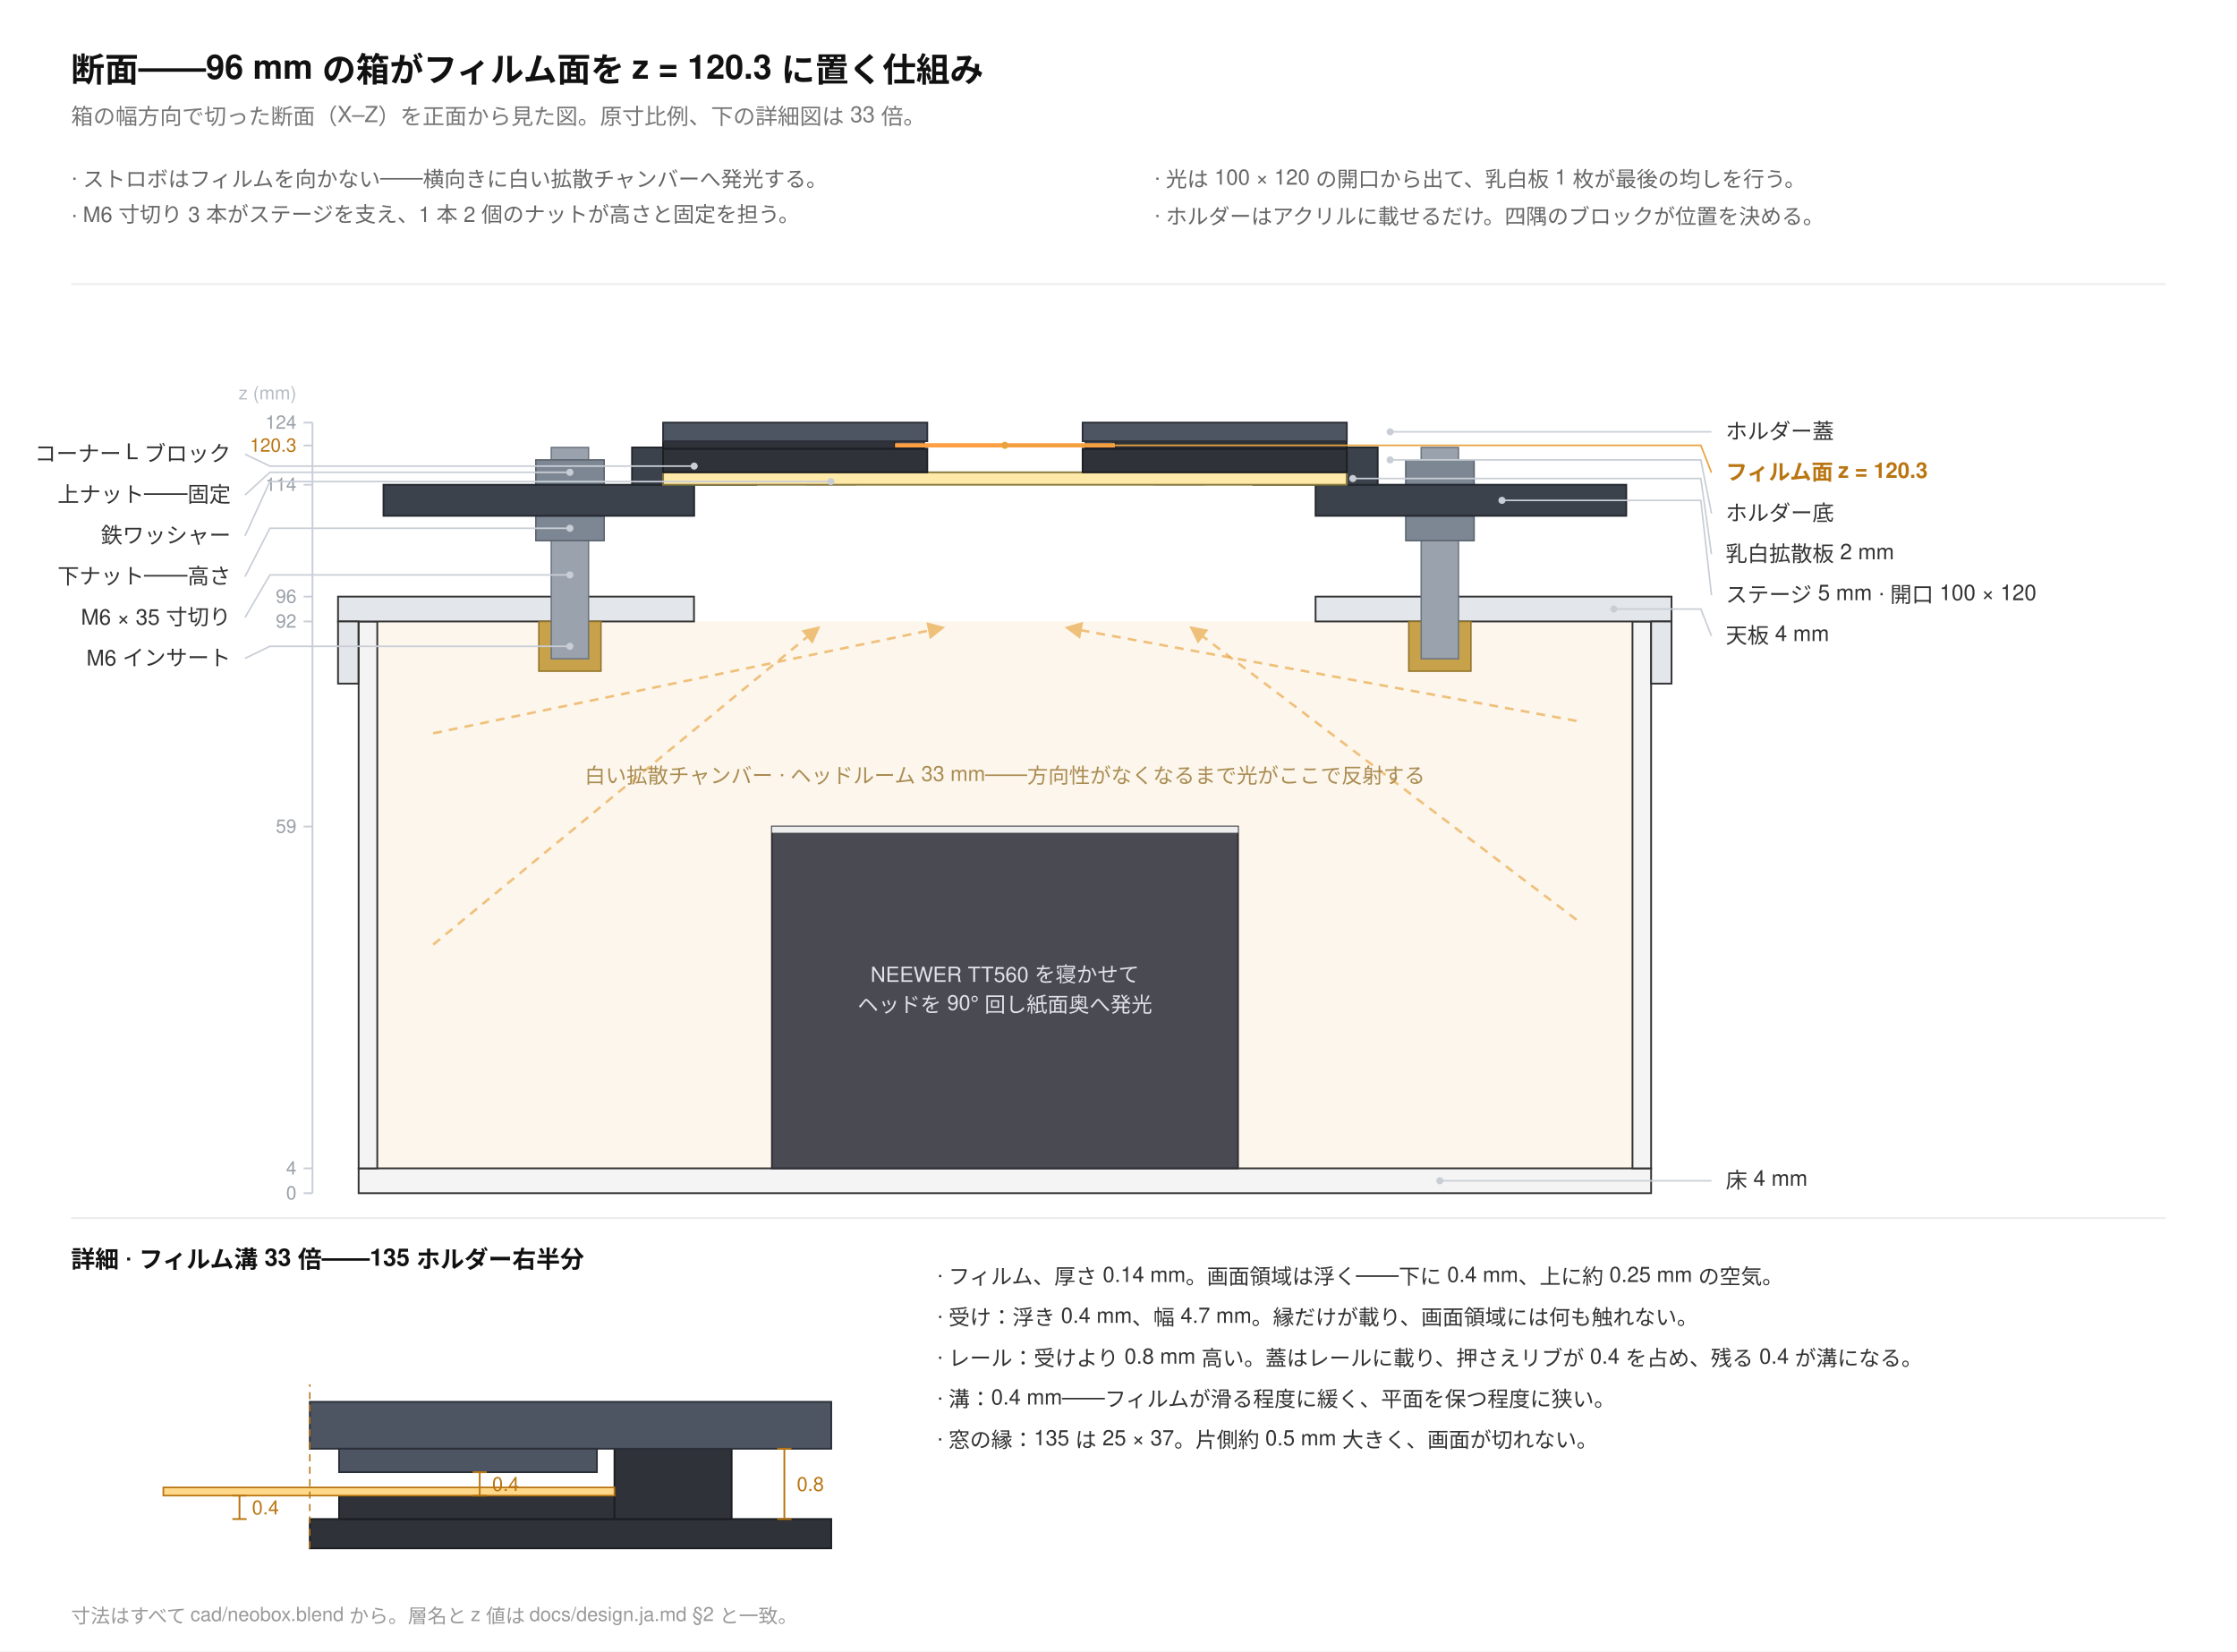
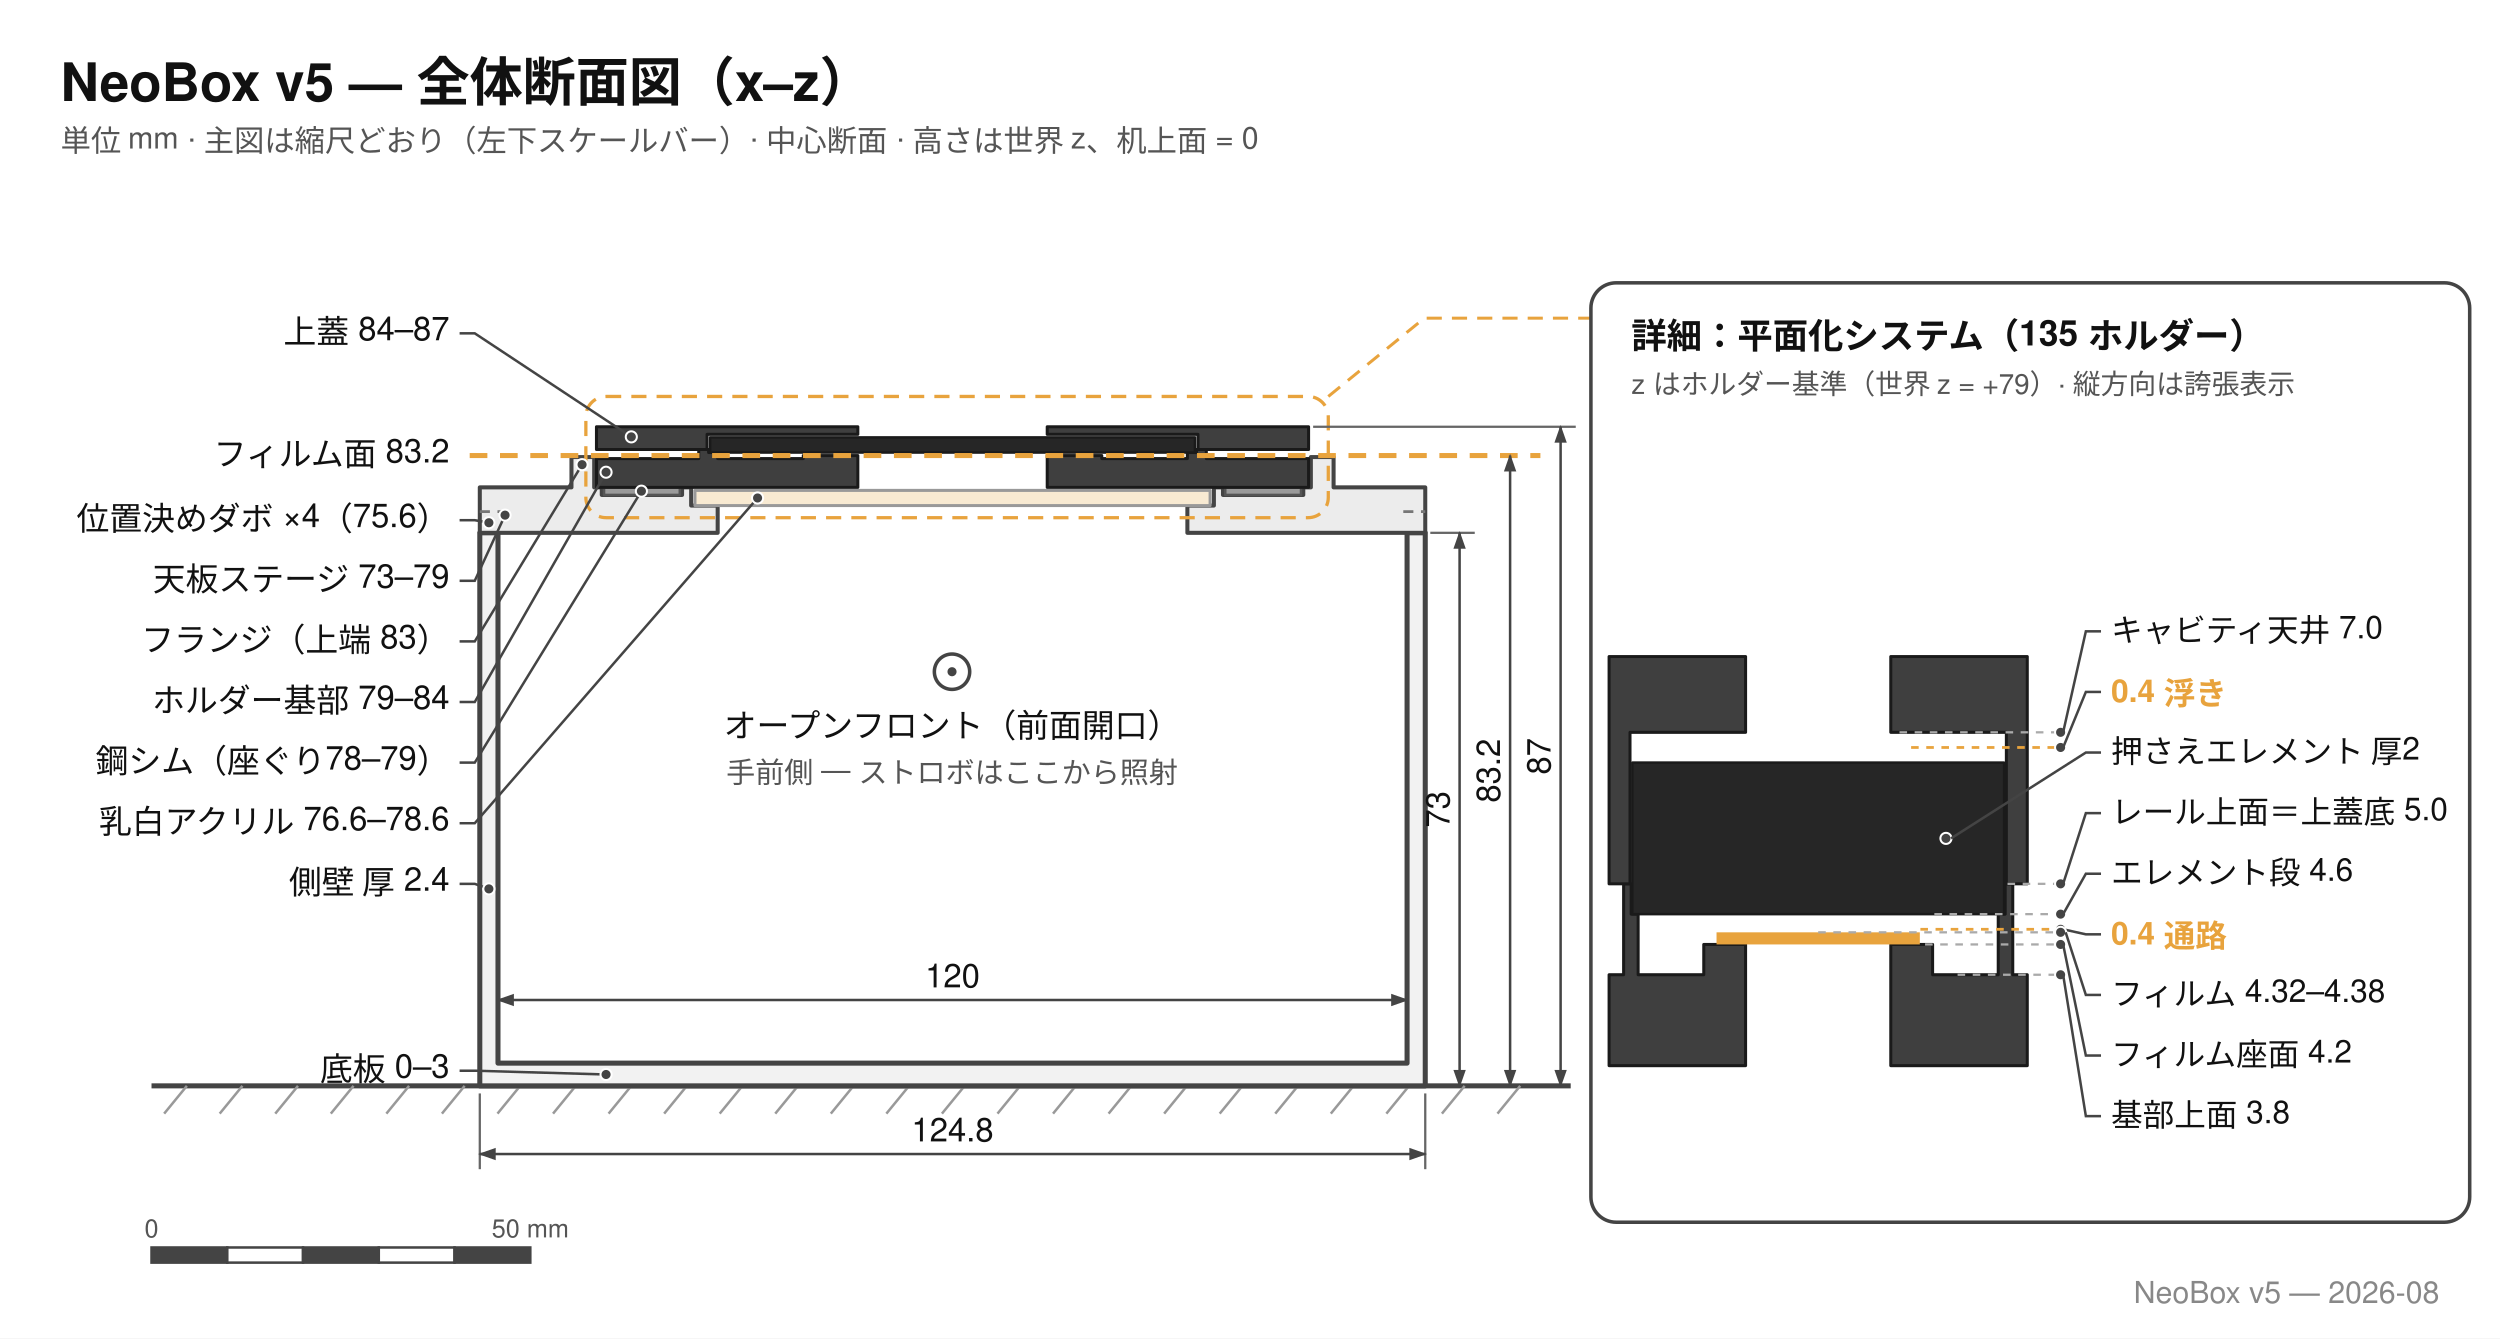
- <svg xmlns="http://www.w3.org/2000/svg" width="1260" height="930" viewBox="0 0 1260 930" font-family="Helvetica, Arial, sans-serif">
-   <rect width="1260" height="930" fill="#ffffff" />
-   <text x="40" y="46" font-size="19" font-weight="bold" fill="#111">断面——96 mm の箱がフィルム面を z = 120.3 に置く仕組み</text>
-   <text x="40" y="70" font-size="12.5" fill="#777">箱の幅方向で切った断面（X–Z）を正面から見た図。原寸比例、下の詳細図は 33 倍。</text>
-   <text x="40" y="104" font-size="12" fill="#666">·  ストロボはフィルムを向かない——横向きに白い拡散チャンバーへ発光する。</text>
-   <text x="650" y="104" font-size="12" fill="#666">·  光は 100 × 120 の開口から出て、乳白板 1 枚が最後の均しを行う。</text>
-   <text x="40" y="125" font-size="12" fill="#666">·  M6 寸切り 3 本がステージを支え、1 本 2 個のナットが高さと固定を担う。</text>
-   <text x="650" y="125" font-size="12" fill="#666">·  ホルダーはアクリルに載せるだけ。四隅のブロックが位置を決める。</text>
-   <line x1="40" y1="160" x2="1220" y2="160" stroke="#ececec" />
-   <rect x="212.5" y="350.0" width="707.0" height="308.0" fill="#e8a33d" opacity="0.10" />
-   <rect x="202.0" y="658.0" width="728.0" height="14.0" fill="#f4f4f4" stroke="#333" stroke-width="1.0" />
-   <rect x="202.0" y="350.0" width="10.5" height="308.0" fill="#f4f4f4" stroke="#333" stroke-width="1.0" />
-   <rect x="919.5" y="350.0" width="10.5" height="308.0" fill="#f4f4f4" stroke="#333" stroke-width="1.0" />
+ <svg xmlns="http://www.w3.org/2000/svg" width="990" height="530" viewBox="0 0 990 530" font-family="Helvetica, Arial, sans-serif">
+   <rect width="990" height="530" fill="#ffffff" />
  <defs>
-     <marker id="bz" markerWidth="7" markerHeight="7" refX="6" refY="3.5" orient="auto">
-       <path d="M0,0 L7,3.5 L0,7 z" fill="#e8a33d" />
+     <marker id="de" viewBox="0 0 10 10" refX="9" refY="5" markerWidth="7" markerHeight="7" orient="auto">
+       <path d="M0,1.5 L10,5 L0,8.5 z" fill="#444" />
+     </marker>
+     <marker id="ds" viewBox="0 0 10 10" refX="1" refY="5" markerWidth="7" markerHeight="7" orient="auto">
+       <path d="M10,1.5 L0,5 L10,8.5 z" fill="#444" />
    </marker>
  </defs>
-   <line x1="244.0" y1="532.0" x2="461.0" y2="353.5" stroke="#e8a33d" stroke-width="1.4" opacity="0.65" stroke-dasharray="5 4" marker-end="url(#bz)" />
-   <line x1="244.0" y1="413.0" x2="531.0" y2="353.5" stroke="#e8a33d" stroke-width="1.4" opacity="0.65" stroke-dasharray="5 4" marker-end="url(#bz)" />
-   <line x1="888.0" y1="518.0" x2="671.0" y2="353.5" stroke="#e8a33d" stroke-width="1.4" opacity="0.65" stroke-dasharray="5 4" marker-end="url(#bz)" />
-   <line x1="888.0" y1="406.0" x2="601.0" y2="353.5" stroke="#e8a33d" stroke-width="1.4" opacity="0.65" stroke-dasharray="5 4" marker-end="url(#bz)" />
-   <rect x="434.8" y="465.5" width="262.5" height="192.5" fill="#4a4a52" stroke="#2c2c33" stroke-width="1.0" />
-   <rect x="434.8" y="465.5" width="262.5" height="3.5" fill="#fff" opacity="0.9" />
-   <text x="566.0" y="553.0" font-size="11.8" fill="#dfe3e8" text-anchor="middle">NEEWER TT560 を寝かせて</text>
-   <text x="566.0" y="570.0" font-size="11.8" fill="#dfe3e8" text-anchor="middle">ヘッドを 90° 回し紙面奥へ発光</text>
-   <text x="566.0" y="441.0" font-size="11.8" fill="#a98c52" text-anchor="middle">白い拡散チャンバー · ヘッドルーム 33 mm——方向性がなくなるまで光がここで反射する</text>
-   <rect x="190.4" y="336.0" width="200.5" height="14.0" fill="#e3e6ea" stroke="#333" stroke-width="1.0" />
-   <rect x="741.0" y="336.0" width="200.5" height="14.0" fill="#e3e6ea" stroke="#333" stroke-width="1.0" />
-   <rect x="190.4" y="350.0" width="11.5" height="35.0" fill="#e3e6ea" stroke="#333" stroke-width="1.0" />
-   <rect x="930.0" y="350.0" width="11.5" height="35.0" fill="#e3e6ea" stroke="#333" stroke-width="1.0" />
-   <rect x="303.5" y="350.0" width="35.0" height="28.0" fill="#c8a24a" stroke="#8f7228" stroke-width="0.8" />
-   <rect x="310.5" y="252.0" width="21.0" height="119.0" fill="#9aa2ad" stroke="#6c7480" stroke-width="0.8" />
-   <rect x="301.8" y="290.5" width="38.5" height="14.0" fill="#7d8794" stroke="#5a626d" stroke-width="0.8" />
-   <rect x="301.8" y="259.0" width="38.5" height="14.0" fill="#7d8794" stroke="#5a626d" stroke-width="0.8" />
-   <rect x="793.5" y="350.0" width="35.0" height="28.0" fill="#c8a24a" stroke="#8f7228" stroke-width="0.8" />
-   <rect x="800.5" y="252.0" width="21.0" height="119.0" fill="#9aa2ad" stroke="#6c7480" stroke-width="0.8" />
-   <rect x="791.8" y="290.5" width="38.5" height="14.0" fill="#7d8794" stroke="#5a626d" stroke-width="0.8" />
-   <rect x="791.8" y="259.0" width="38.5" height="14.0" fill="#7d8794" stroke="#5a626d" stroke-width="0.8" />
-   <rect x="216.0" y="273.0" width="175.0" height="17.5" fill="#3c424c" stroke="#23272e" stroke-width="1.0" />
-   <rect x="741.0" y="273.0" width="175.0" height="17.5" fill="#3c424c" stroke="#23272e" stroke-width="1.0" />
-   <rect x="356.0" y="252.0" width="70.0" height="21.0" fill="#3c424c" stroke="#23272e" stroke-width="1.0" />
-   <rect x="706.0" y="252.0" width="70.0" height="21.0" fill="#3c424c" stroke="#23272e" stroke-width="1.0" />
-   <rect x="454.0" y="269.8" width="28.0" height="3.2" fill="#b9bec6" stroke="#8d939c" stroke-width="0.7" />
-   <rect x="650.0" y="269.8" width="28.0" height="3.2" fill="#b9bec6" stroke="#8d939c" stroke-width="0.7" />
-   <rect x="373.5" y="266.0" width="385.0" height="7.0" fill="#ffe9a8" stroke="#8a7a3f" stroke-width="1.0" />
-   <rect x="373.5" y="252.7" width="148.8" height="13.3" fill="#2f3238" stroke="#1b1e22" stroke-width="1.0" />
-   <rect x="609.8" y="252.7" width="148.8" height="13.3" fill="#2f3238" stroke="#1b1e22" stroke-width="1.0" />
-   <rect x="373.5" y="248.5" width="130.5" height="4.2" fill="#2f3238" stroke="#1b1e22" stroke-width="1.0" />
-   <rect x="628.0" y="248.5" width="130.5" height="4.2" fill="#2f3238" stroke="#1b1e22" stroke-width="1.0" />
-   <rect x="504.1" y="251.3" width="16.4" height="1.4" fill="#2f3238" stroke="#1b1e22" stroke-width="1.0" />
-   <rect x="611.5" y="251.3" width="16.4" height="1.4" fill="#2f3238" stroke="#1b1e22" stroke-width="1.0" />
-   <rect x="373.5" y="238.0" width="148.8" height="10.5" fill="#4d5563" stroke="#2b3038" stroke-width="1.0" />
-   <rect x="609.8" y="238.0" width="148.8" height="10.5" fill="#4d5563" stroke="#2b3038" stroke-width="1.0" />
-   <rect x="505.1" y="248.5" width="15.4" height="1.4" fill="#4d5563" stroke="#2b3038" stroke-width="1.0" />
-   <rect x="611.5" y="248.5" width="15.4" height="1.4" fill="#4d5563" stroke="#2b3038" stroke-width="1.0" />
-   <line x1="504.1" y1="250.8" x2="628.0" y2="250.8" stroke="#ff9f43" stroke-width="2.4" />
-   <line x1="176.0" y1="672.0" x2="176.0" y2="238.0" stroke="#c9ced6" />
-   <line x1="171.0" y1="672.0" x2="176.0" y2="672.0" stroke="#c9ced6" />
-   <text x="167.0" y="675.5" font-size="10.5" text-anchor="end" fill="#9aa0a8">0</text>
-   <line x1="171.0" y1="658.0" x2="176.0" y2="658.0" stroke="#c9ced6" />
-   <text x="167.0" y="661.5" font-size="10.5" text-anchor="end" fill="#9aa0a8">4</text>
-   <line x1="171.0" y1="465.5" x2="176.0" y2="465.5" stroke="#c9ced6" />
-   <text x="167.0" y="469.0" font-size="10.5" text-anchor="end" fill="#9aa0a8">59</text>
-   <line x1="171.0" y1="350.0" x2="176.0" y2="350.0" stroke="#c9ced6" />
-   <text x="167.0" y="353.5" font-size="10.5" text-anchor="end" fill="#9aa0a8">92</text>
-   <line x1="171.0" y1="336.0" x2="176.0" y2="336.0" stroke="#c9ced6" />
-   <text x="167.0" y="339.5" font-size="10.5" text-anchor="end" fill="#9aa0a8">96</text>
-   <line x1="171.0" y1="273.0" x2="176.0" y2="273.0" stroke="#c9ced6" />
-   <text x="167.0" y="276.5" font-size="10.5" text-anchor="end" fill="#9aa0a8">114</text>
-   <line x1="171.0" y1="250.9" x2="176.0" y2="250.9" stroke="#c9ced6" />
-   <text x="167.0" y="254.4" font-size="10.5" text-anchor="end" fill="#b97511">120.3</text>
-   <line x1="171.0" y1="238.0" x2="176.0" y2="238.0" stroke="#c9ced6" />
-   <text x="167.0" y="241.5" font-size="10.5" text-anchor="end" fill="#9aa0a8">124</text>
-   <text x="167.0" y="225.0" font-size="10.5" text-anchor="end" fill="#b6bcc4">z (mm)</text>
-   <polyline points="783.0,243.2 958.0,243.2 964.0,243.2" fill="none" stroke="#c9ced6" stroke-width="0.9" />
-   <circle cx="783.0" cy="243.2" r="2" fill="#c9ced6" />
-   <text x="972.0" y="247.2" font-size="12.2" fill="#333" text-anchor="start">ホルダー蓋</text>
-   <polyline points="566.0,250.8 958.0,250.8 964.0,266.2" fill="none" stroke="#e8a33d" stroke-width="0.9" />
-   <circle cx="566.0" cy="250.8" r="2" fill="#e8a33d" />
-   <text x="972.0" y="270.2" font-size="12.2" fill="#b97511" text-anchor="start" font-weight="bold">フィルム面  z = 120.3</text>
-   <polyline points="783.0,259.0 958.0,259.0 964.0,289.2" fill="none" stroke="#c9ced6" stroke-width="0.9" />
-   <circle cx="783.0" cy="259.0" r="2" fill="#c9ced6" />
-   <text x="972.0" y="293.2" font-size="12.2" fill="#333" text-anchor="start">ホルダー底</text>
-   <polyline points="762.0,269.5 958.0,269.5 964.0,312.2" fill="none" stroke="#c9ced6" stroke-width="0.9" />
-   <circle cx="762.0" cy="269.5" r="2" fill="#c9ced6" />
-   <text x="972.0" y="316.2" font-size="12.2" fill="#333" text-anchor="start">乳白拡散板 2 mm</text>
-   <polyline points="846.0,281.8 958.0,281.8 964.0,335.2" fill="none" stroke="#c9ced6" stroke-width="0.9" />
-   <circle cx="846.0" cy="281.8" r="2" fill="#c9ced6" />
-   <text x="972.0" y="339.2" font-size="12.2" fill="#333" text-anchor="start">ステージ 5 mm · 開口 100 × 120</text>
-   <polyline points="909.0,343.0 958.0,343.0 964.0,358.2" fill="none" stroke="#c9ced6" stroke-width="0.9" />
-   <circle cx="909.0" cy="343.0" r="2" fill="#c9ced6" />
-   <text x="972.0" y="362.2" font-size="12.2" fill="#333" text-anchor="start">天板 4 mm</text>
-   <polyline points="811.0,665.0 958.0,665.0 964.0,665.0" fill="none" stroke="#c9ced6" stroke-width="0.9" />
-   <circle cx="811.0" cy="665.0" r="2" fill="#c9ced6" />
-   <text x="972.0" y="669.0" font-size="12.2" fill="#333" text-anchor="start">床 4 mm</text>
-   <polyline points="391.0,262.5 152.0,262.5 138.0,255.8" fill="none" stroke="#c9ced6" stroke-width="0.9" />
-   <circle cx="391.0" cy="262.5" r="2" fill="#c9ced6" />
-   <text x="130.0" y="259.8" font-size="12.2" fill="#333" text-anchor="end">コーナー L ブロック</text>
-   <polyline points="321.0,266.0 152.0,266.0 138.0,278.8" fill="none" stroke="#c9ced6" stroke-width="0.9" />
-   <circle cx="321.0" cy="266.0" r="2" fill="#c9ced6" />
-   <text x="130.0" y="282.8" font-size="12.2" fill="#333" text-anchor="end">上ナット——固定</text>
-   <polyline points="468.0,271.2 152.0,271.2 138.0,301.8" fill="none" stroke="#c9ced6" stroke-width="0.9" />
-   <circle cx="468.0" cy="271.2" r="2" fill="#c9ced6" />
-   <text x="130.0" y="305.8" font-size="12.2" fill="#333" text-anchor="end">鉄ワッシャー</text>
-   <polyline points="321.0,297.5 152.0,297.5 138.0,324.8" fill="none" stroke="#c9ced6" stroke-width="0.9" />
-   <circle cx="321.0" cy="297.5" r="2" fill="#c9ced6" />
-   <text x="130.0" y="328.8" font-size="12.2" fill="#333" text-anchor="end">下ナット——高さ</text>
-   <polyline points="321.0,323.8 152.0,323.8 138.0,347.8" fill="none" stroke="#c9ced6" stroke-width="0.9" />
-   <circle cx="321.0" cy="323.8" r="2" fill="#c9ced6" />
-   <text x="130.0" y="351.8" font-size="12.2" fill="#333" text-anchor="end">M6 × 35 寸切り</text>
-   <polyline points="321.0,364.0 152.0,364.0 138.0,370.8" fill="none" stroke="#c9ced6" stroke-width="0.9" />
-   <circle cx="321.0" cy="364.0" r="2" fill="#c9ced6" />
-   <text x="130.0" y="374.8" font-size="12.2" fill="#333" text-anchor="end">M6 インサート</text>
-   <line x1="40" y1="686" x2="1220" y2="686" stroke="#ececec" />
-   <text x="40" y="714" font-size="13.5" font-weight="bold" fill="#111">詳細 · フィルム溝 33 倍——135 ホルダー右半分</text>
-   <rect x="174.5" y="855.5" width="293.7" height="16.5" fill="#2f3238" stroke="#1b1e22" stroke-width="1" />
-   <rect x="191.0" y="842.3" width="155.1" height="13.2" fill="#2f3238" stroke="#1b1e22" stroke-width="1" />
-   <rect x="346.1" y="815.9" width="66.0" height="39.6" fill="#2f3238" stroke="#1b1e22" stroke-width="1" />
-   <rect x="174.5" y="789.5" width="293.7" height="26.4" fill="#4d5563" stroke="#2b3038" stroke-width="1" />
-   <rect x="191.0" y="815.9" width="145.2" height="13.2" fill="#4d5563" stroke="#2b3038" stroke-width="1" />
-   <rect x="92.0" y="837.7" width="254.1" height="4.6" fill="#ffd88a" stroke="#b97511" stroke-width="0.9" />
-   <line x1="174.5" y1="872.0" x2="174.5" y2="779.6" stroke="#b97511" stroke-width="0.8" stroke-dasharray="4 3" />
-   <line x1="134.9" y1="855.5" x2="134.9" y2="842.3" stroke="#b97511" />
-   <line x1="130.9" y1="855.5" x2="138.9" y2="855.5" stroke="#b97511" />
-   <line x1="130.9" y1="842.3" x2="138.9" y2="842.3" stroke="#b97511" />
-   <text x="141.9" y="852.9" font-size="11" fill="#b97511">0.4</text>
-   <line x1="441.8" y1="855.5" x2="441.8" y2="815.9" stroke="#b97511" />
-   <line x1="437.8" y1="855.5" x2="445.8" y2="855.5" stroke="#b97511" />
-   <line x1="437.8" y1="815.9" x2="445.8" y2="815.9" stroke="#b97511" />
-   <text x="448.8" y="839.7" font-size="11" fill="#b97511">0.8</text>
-   <line x1="270.2" y1="842.3" x2="270.2" y2="829.1" stroke="#b97511" />
-   <line x1="266.2" y1="842.3" x2="274.2" y2="842.3" stroke="#b97511" />
-   <line x1="266.2" y1="829.1" x2="274.2" y2="829.1" stroke="#b97511" />
-   <text x="277.2" y="839.7" font-size="11" fill="#b97511">0.4</text>
-   <text x="527.6" y="722.0" font-size="12" fill="#333">·  フィルム、厚さ 0.14 mm。画面領域は浮く——下に 0.4 mm、上に約 0.25 mm の空気。</text>
-   <text x="527.6" y="745.0" font-size="12" fill="#333">·  受け：浮き 0.4 mm、幅 4.7 mm。縁だけが載り、画面領域には何も触れない。</text>
-   <text x="527.6" y="768.0" font-size="12" fill="#333">·  レール：受けより 0.8 mm 高い。蓋はレールに載り、押さえリブが 0.4 を占め、残る 0.4 が溝になる。</text>
-   <text x="527.6" y="791.0" font-size="12" fill="#333">·  溝：0.4 mm——フィルムが滑る程度に緩く、平面を保つ程度に狭い。</text>
-   <text x="527.6" y="814.0" font-size="12" fill="#333">·  窓の縁：135 は 25 × 37。片側約 0.5 mm 大きく、画面が切れない。</text>
-   <text x="40" y="914" font-size="11" fill="#999">寸法はすべて cad/neobox.blend から。層名と z 値は docs/design.ja.md §2 と一致。</text>
+   <line x1="60" y1="430.0" x2="622" y2="430.0" stroke="#444" stroke-width="2" />
+   <line x1="74" y1="430.0" x2="65" y2="441.0" stroke="#999" stroke-width="1" />
+   <line x1="96" y1="430.0" x2="87" y2="441.0" stroke="#999" stroke-width="1" />
+   <line x1="118" y1="430.0" x2="109" y2="441.0" stroke="#999" stroke-width="1" />
+   <line x1="140" y1="430.0" x2="131" y2="441.0" stroke="#999" stroke-width="1" />
+   <line x1="162" y1="430.0" x2="153" y2="441.0" stroke="#999" stroke-width="1" />
+   <line x1="184" y1="430.0" x2="175" y2="441.0" stroke="#999" stroke-width="1" />
+   <line x1="206" y1="430.0" x2="197" y2="441.0" stroke="#999" stroke-width="1" />
+   <line x1="228" y1="430.0" x2="219" y2="441.0" stroke="#999" stroke-width="1" />
+   <line x1="250" y1="430.0" x2="241" y2="441.0" stroke="#999" stroke-width="1" />
+   <line x1="272" y1="430.0" x2="263" y2="441.0" stroke="#999" stroke-width="1" />
+   <line x1="294" y1="430.0" x2="285" y2="441.0" stroke="#999" stroke-width="1" />
+   <line x1="316" y1="430.0" x2="307" y2="441.0" stroke="#999" stroke-width="1" />
+   <line x1="338" y1="430.0" x2="329" y2="441.0" stroke="#999" stroke-width="1" />
+   <line x1="360" y1="430.0" x2="351" y2="441.0" stroke="#999" stroke-width="1" />
+   <line x1="382" y1="430.0" x2="373" y2="441.0" stroke="#999" stroke-width="1" />
+   <line x1="404" y1="430.0" x2="395" y2="441.0" stroke="#999" stroke-width="1" />
+   <line x1="426" y1="430.0" x2="417" y2="441.0" stroke="#999" stroke-width="1" />
+   <line x1="448" y1="430.0" x2="439" y2="441.0" stroke="#999" stroke-width="1" />
+   <line x1="470" y1="430.0" x2="461" y2="441.0" stroke="#999" stroke-width="1" />
+   <line x1="492" y1="430.0" x2="483" y2="441.0" stroke="#999" stroke-width="1" />
+   <line x1="514" y1="430.0" x2="505" y2="441.0" stroke="#999" stroke-width="1" />
+   <line x1="536" y1="430.0" x2="527" y2="441.0" stroke="#999" stroke-width="1" />
+   <line x1="558" y1="430.0" x2="549" y2="441.0" stroke="#999" stroke-width="1" />
+   <line x1="580" y1="430.0" x2="571" y2="441.0" stroke="#999" stroke-width="1" />
+   <line x1="602" y1="430.0" x2="593" y2="441.0" stroke="#999" stroke-width="1" />
+   <polygon points="190.0,430.0 564.4,430.0 564.4,211.0 557.2,211.0 557.2,421.0 197.2,421.0 197.2,211.0 190.0,211.0" fill="#f2f2f2" stroke="#444" stroke-width="2" stroke-linejoin="round" />
+   <polygon points="190.0,211.0 197.2,211.0 197.2,203.2 190.0,203.2" fill="none" stroke="#777" stroke-width="1.1" stroke-dasharray="4,3" stroke-linejoin="round" />
+   <polygon points="557.2,211.0 564.4,211.0 564.4,203.2 557.2,203.2" fill="none" stroke="#777" stroke-width="1.1" stroke-dasharray="4,3" stroke-linejoin="round" />
+   <polygon points="190.0,211.0 284.2,211.0 284.2,200.2 273.7,200.2 273.7,193.0 270.1,193.0 270.1,196.0 238.3,196.0 238.3,193.0 235.3,193.0 235.3,181.0 226.3,181.0 226.3,193.0 190.0,193.0" fill="#ececec" stroke="#444" stroke-width="1.6" stroke-linejoin="round" />
+   <polygon points="564.4,211.0 470.2,211.0 470.2,200.2 480.7,200.2 480.7,193.0 484.3,193.0 484.3,196.0 516.1,196.0 516.1,193.0 519.1,193.0 519.1,181.0 528.1,181.0 528.1,193.0 564.4,193.0" fill="#ececec" stroke="#444" stroke-width="1.6" stroke-linejoin="round" />
+   <line x1="190.0" y1="202.6" x2="198.7" y2="202.6" stroke="#777" stroke-width="1.1" stroke-dasharray="4,3" />
+   <line x1="555.7" y1="202.6" x2="564.4" y2="202.6" stroke="#777" stroke-width="1.1" stroke-dasharray="4,3" />
+   <polygon points="275.2,200.2 479.2,200.2 479.2,194.2 275.2,194.2" fill="#f8ead2" stroke="#999" stroke-width="1.2" stroke-linejoin="round" />
+   <polygon points="239.2,196.0 269.2,196.0 269.2,193.0 239.2,193.0" fill="#9a9a9a" stroke="#555" stroke-width="1" stroke-linejoin="round" />
+   <polygon points="485.2,196.0 515.2,196.0 515.2,193.0 485.2,193.0" fill="#9a9a9a" stroke="#555" stroke-width="1" stroke-linejoin="round" />
+   <polygon points="414.7,193.0 518.2,193.0 518.2,181.6 477.7,181.6 477.7,178.0 473.8,178.0 473.8,179.2 470.2,179.2 470.2,181.6 436.3,181.6 436.3,180.4 414.7,180.4" fill="#3f3f3f" stroke="#1a1a1a" stroke-width="1.2" stroke-linejoin="round" />
+   <polygon points="339.7,193.0 236.2,193.0 236.2,181.6 276.7,181.6 276.7,178.0 280.6,178.0 280.6,179.2 284.2,179.2 284.2,181.6 318.1,181.6 318.1,180.4 339.7,180.4" fill="#3f3f3f" stroke="#1a1a1a" stroke-width="1.2" stroke-linejoin="round" />
+   <polygon points="281.2,179.2 473.2,179.2 473.2,173.2 281.2,173.2" fill="#262626" stroke="#1a1a1a" stroke-width="1" stroke-linejoin="round" />
+   <polygon points="414.7,169.0 518.2,169.0 518.2,178.0 474.4,178.0 474.4,172.0 414.7,172.0" fill="#3f3f3f" stroke="#1a1a1a" stroke-width="1.2" stroke-linejoin="round" />
+   <polygon points="339.7,169.0 236.2,169.0 236.2,178.0 280.0,178.0 280.0,172.0 339.7,172.0" fill="#3f3f3f" stroke="#1a1a1a" stroke-width="1.2" stroke-linejoin="round" />
+   <line x1="186" y1="180.4" x2="610" y2="180.4" stroke="#e8a33d" stroke-width="2" stroke-dasharray="7,5" />
+   <rect x="232" y="157" width="294" height="48" rx="8" fill="none" stroke="#e8a33d" stroke-width="1.3" stroke-dasharray="6,4" />
+   <polyline points="526,157 564,126 630.0,126" fill="none" stroke="#e8a33d" stroke-width="1.2" stroke-dasharray="6,4" />
+   <line x1="566.4" y1="211.0" x2="584" y2="211.0" stroke="#666" stroke-width="0.9" />
+   <line x1="520" y1="169.0" x2="624" y2="169.0" stroke="#666" stroke-width="0.9" />
+   <line x1="578" y1="211.0" x2="578" y2="430.0" stroke="#444" stroke-width="1" marker-start="url(#ds)" marker-end="url(#de)" />
+   <text x="574" y="320.5" font-size="13" fill="#111" text-anchor="middle" transform="rotate(-90 574 320.5)">73</text>
+   <line x1="598" y1="180.4" x2="598" y2="430.0" stroke="#444" stroke-width="1" marker-start="url(#ds)" marker-end="url(#de)" />
+   <text x="594" y="305.2" font-size="13" fill="#111" text-anchor="middle" transform="rotate(-90 594 305.2)">83.2</text>
+   <line x1="618" y1="169.0" x2="618" y2="430.0" stroke="#444" stroke-width="1" marker-start="url(#ds)" marker-end="url(#de)" />
+   <text x="614" y="299.5" font-size="13" fill="#111" text-anchor="middle" transform="rotate(-90 614 299.5)">87</text>
+   <line x1="190.0" y1="433.0" x2="190.0" y2="463" stroke="#666" stroke-width="0.9" />
+   <line x1="564.4" y1="433.0" x2="564.4" y2="463" stroke="#666" stroke-width="0.9" />
+   <line x1="190.0" y1="457" x2="564.4" y2="457" stroke="#444" stroke-width="1" marker-start="url(#ds)" marker-end="url(#de)" />
+   <text x="377.2" y="452" font-size="13" fill="#111" text-anchor="middle">124.8</text>
+   <line x1="197.2" y1="396" x2="557.2" y2="396" stroke="#444" stroke-width="1" marker-start="url(#ds)" marker-end="url(#de)" />
+   <text x="377.2" y="391" font-size="13" fill="#111" text-anchor="middle">120</text>
+   <rect x="60" y="494" width="30" height="6" fill="#444" stroke="#444" stroke-width="1" />
+   <rect x="90" y="494" width="30" height="6" fill="#ffffff" stroke="#444" stroke-width="1" />
+   <rect x="120" y="494" width="30" height="6" fill="#444" stroke="#444" stroke-width="1" />
+   <rect x="150" y="494" width="30" height="6" fill="#ffffff" stroke="#444" stroke-width="1" />
+   <rect x="180" y="494" width="30" height="6" fill="#444" stroke="#444" stroke-width="1" />
+   <text x="60" y="490" font-size="10" fill="#555" text-anchor="middle">0</text>
+   <text x="210" y="490" font-size="10" fill="#555" text-anchor="middle">50 mm</text>
+   <text x="178" y="136" font-size="13" fill="#111" text-anchor="end">上蓋 84–87</text>
+   <polyline points="182,132 188,132 250,173" fill="none" stroke="#444" stroke-width="1" />
+   <circle cx="250" cy="173" r="2.2" fill="#444" stroke="#ffffff" stroke-width="0.8" />
+   <text x="178" y="210" font-size="13" fill="#111" text-anchor="end">位置決めダボ ×4（75.6）</text>
+   <polyline points="182,206 188,206 193.6,207" fill="none" stroke="#444" stroke-width="1" />
+   <circle cx="193.6" cy="207" r="2.2" fill="#444" stroke="#ffffff" stroke-width="0.8" />
+   <text x="178" y="234" font-size="13" fill="#111" text-anchor="end">天板ステージ 73–79</text>
+   <polyline points="182,230 188,230 200,204" fill="none" stroke="#444" stroke-width="1" />
+   <circle cx="200" cy="204" r="2.2" fill="#444" stroke="#ffffff" stroke-width="0.8" />
+   <text x="178" y="258" font-size="13" fill="#111" text-anchor="end">フランジ（上端 83）</text>
+   <polyline points="182,254 188,254 230.5,184" fill="none" stroke="#444" stroke-width="1" />
+   <circle cx="230.5" cy="184" r="2.2" fill="#444" stroke="#ffffff" stroke-width="0.8" />
+   <text x="178" y="282" font-size="13" fill="#111" text-anchor="end">ホルダー基部 79–84</text>
+   <polyline points="182,278 188,278 240,187" fill="none" stroke="#444" stroke-width="1" />
+   <circle cx="240" cy="187" r="2.2" fill="#444" stroke="#ffffff" stroke-width="0.8" />
+   <text x="178" y="306" font-size="13" fill="#111" text-anchor="end">鋼シム（座ぐり78–79）</text>
+   <polyline points="182,302 188,302 254,194.5" fill="none" stroke="#444" stroke-width="1" />
+   <circle cx="254" cy="194.5" r="2.2" fill="#444" stroke="#ffffff" stroke-width="0.8" />
+   <text x="178" y="330" font-size="13" fill="#111" text-anchor="end">乳白アクリル 76.6–78.6</text>
+   <polyline points="182,326 188,326 300,197.2" fill="none" stroke="#444" stroke-width="1" />
+   <circle cx="300" cy="197.2" r="2.2" fill="#444" stroke="#ffffff" stroke-width="0.8" />
+   <text x="178" y="354" font-size="13" fill="#111" text-anchor="end">側壁 厚 2.4</text>
+   <polyline points="182,350 188,350 193.6,352" fill="none" stroke="#444" stroke-width="1" />
+   <circle cx="193.6" cy="352" r="2.2" fill="#444" stroke="#ffffff" stroke-width="0.8" />
+   <text x="178" y="428" font-size="13" fill="#111" text-anchor="end">底板 0–3</text>
+   <polyline points="182,424 188,424 240,425.5" fill="none" stroke="#444" stroke-width="1" />
+   <circle cx="240" cy="425.5" r="2.2" fill="#444" stroke="#ffffff" stroke-width="0.8" />
+   <text x="178" y="184.4" font-size="13" fill="#111" text-anchor="end">フィルム面 83.2</text>
+   <circle cx="377" cy="266" r="7" fill="none" stroke="#444" stroke-width="1.4" />
+   <circle cx="377" cy="266" r="1.8" fill="#444" />
+   <text x="377" y="292" font-size="13" fill="#111" text-anchor="middle">オープンフロント（前面開口）</text>
+   <text x="377" y="310" font-size="11.5" fill="#555" text-anchor="middle">手前側 — ストロボはここから照射</text>
+   <rect x="630.0" y="112.0" width="348.0" height="372.0" rx="10" fill="#ffffff" stroke="#444" stroke-width="1.4" />
+   <text x="646.0" y="138.0" font-size="14" fill="#111" font-weight="bold">詳細：平面化システム（135 ホルダー）</text>
+   <text x="646.0" y="156.0" font-size="11" fill="#555">z はホルダー基準（世界 z = +79）· 縦方向は誇張表示</text>
+   <polygon points="748.75,422.0 802.8,422.0 802.8,386.0 797.05,386.0 797.05,350.0 794.06,350.0 794.06,362.0 791.3,362.0 791.3,386.0 765.31,386.0 765.31,374.0 748.75,374.0" fill="#3f3f3f" stroke="#1a1a1a" stroke-width="1.2" stroke-linejoin="round" />
+   <polygon points="691.25,422.0 637.2,422.0 637.2,386.0 642.95,386.0 642.95,350.0 645.94,350.0 645.94,362.0 648.7,362.0 648.7,386.0 674.69,386.0 674.69,374.0 691.25,374.0" fill="#3f3f3f" stroke="#1a1a1a" stroke-width="1.2" stroke-linejoin="round" />
+   <polygon points="679.75,374.0 760.25,374.0 760.25,369.2 679.75,369.2" fill="#e8a33d" stroke="none" stroke-width="0" stroke-linejoin="round" />
+   <polygon points="646.4,362.0 793.6,362.0 793.6,302.0 646.4,302.0" fill="#262626" stroke="#1a1a1a" stroke-width="1" stroke-linejoin="round" />
+   <polygon points="748.75,260.0 802.8,260.0 802.8,350.0 794.52,350.0 794.52,290.0 748.75,290.0" fill="#3f3f3f" stroke="#1a1a1a" stroke-width="1.2" stroke-linejoin="round" />
+   <polygon points="691.25,260.0 637.2,260.0 637.2,350.0 645.48,350.0 645.48,290.0 691.25,290.0" fill="#3f3f3f" stroke="#1a1a1a" stroke-width="1.2" stroke-linejoin="round" />
+   <line x1="752.2" y1="290.0" x2="816.0" y2="290.0" stroke="#aaa" stroke-width="0.9" stroke-dasharray="3,3" />
+   <circle cx="816.0" cy="290.0" r="2.2" fill="#444" stroke="#ffffff" stroke-width="0.8" />
+   <polyline points="832,250 826,250 817.0,290.0" fill="none" stroke="#444" stroke-width="1" />
+   <text x="836" y="254" font-size="12.5" fill="#111">キャビティ天井 7.0</text>
+   <line x1="756.8" y1="296.0" x2="816.0" y2="296.0" stroke="#e8a33d" stroke-width="1.1" stroke-dasharray="3,3" />
+   <circle cx="816.0" cy="296.0" r="2.2" fill="#444" stroke="#ffffff" stroke-width="0.8" />
+   <polyline points="832,274 826,274 817.0,296.0" fill="none" stroke="#444" stroke-width="1" />
+   <text x="836" y="278" font-size="12.5" fill="#e8a33d" font-weight="bold">0.4 浮き</text>
+   <circle cx="770.6" cy="332.0" r="2.2" fill="#444" stroke="#ffffff" stroke-width="0.8" />
+   <polyline points="832,298 826,298 772.6,332.0" fill="none" stroke="#444" stroke-width="1" />
+   <text x="836" y="302" font-size="12.5" fill="#111">押さえエレメント 厚2</text>
+   <line x1="794.98" y1="350.0" x2="816.0" y2="350.0" stroke="#aaa" stroke-width="0.9" stroke-dasharray="3,3" />
+   <circle cx="816.0" cy="350.0" r="2.2" fill="#444" stroke="#ffffff" stroke-width="0.8" />
+   <polyline points="832,322 826,322 817.0,350.0" fill="none" stroke="#444" stroke-width="1" />
+   <text x="836" y="326" font-size="12.5" fill="#111">レール上面＝上蓋底 5.0</text>
+   <line x1="766.0" y1="362.0" x2="816.0" y2="362.0" stroke="#aaa" stroke-width="0.9" stroke-dasharray="3,3" />
+   <circle cx="816.0" cy="362.0" r="2.2" fill="#444" stroke="#ffffff" stroke-width="0.8" />
+   <polyline points="832,346 826,346 817.0,362.0" fill="none" stroke="#444" stroke-width="1" />
+   <text x="836" y="350" font-size="12.5" fill="#111">エレメント段 4.6</text>
+   <line x1="760.48" y1="368.0" x2="816.0" y2="368.0" stroke="#e8a33d" stroke-width="1.1" stroke-dasharray="3,3" />
+   <circle cx="816.0" cy="368.0" r="2.2" fill="#444" stroke="#ffffff" stroke-width="0.8" />
+   <polyline points="832,370 826,370 817.0,368.0" fill="none" stroke="#444" stroke-width="1" />
+   <text x="836" y="374" font-size="12.5" fill="#e8a33d" font-weight="bold">0.4 通路</text>
+   <line x1="720.0" y1="369.2" x2="816.0" y2="369.2" stroke="#aaa" stroke-width="0.9" stroke-dasharray="3,3" />
+   <circle cx="816.0" cy="369.2" r="2.2" fill="#444" stroke="#ffffff" stroke-width="0.8" />
+   <polyline points="832,394 826,394 818.0,369.2" fill="none" stroke="#444" stroke-width="1" />
+   <text x="836" y="398" font-size="12.5" fill="#111">フィルム 4.32–4.38</text>
+   <line x1="762.32" y1="374.0" x2="816.0" y2="374.0" stroke="#aaa" stroke-width="0.9" stroke-dasharray="3,3" />
+   <circle cx="816.0" cy="374.0" r="2.2" fill="#444" stroke="#ffffff" stroke-width="0.8" />
+   <polyline points="832,418 826,418 817.0,374.0" fill="none" stroke="#444" stroke-width="1" />
+   <text x="836" y="422" font-size="12.5" fill="#111">フィルム座面 4.2</text>
+   <line x1="775.2" y1="386.0" x2="816.0" y2="386.0" stroke="#aaa" stroke-width="0.9" stroke-dasharray="3,3" />
+   <circle cx="816.0" cy="386.0" r="2.2" fill="#444" stroke="#ffffff" stroke-width="0.8" />
+   <polyline points="832,442 826,442 817.0,386.0" fill="none" stroke="#444" stroke-width="1" />
+   <text x="836" y="446" font-size="12.5" fill="#111">基部上面 3.8</text>
+   <text x="24" y="40" font-size="21" fill="#111" font-weight="bold">NeoBox v5 — 全体断面図（x–z）</text>
+   <text x="24" y="60" font-size="12" fill="#555">単位 mm · 主図は縮尺どおり（左下スケールバー）· 中心断面 · 高さは世界 z、机上面 = 0</text>
+   <text x="966" y="516" font-size="12" fill="#888" text-anchor="end">NeoBox v5 — 2026-08</text>
</svg>
